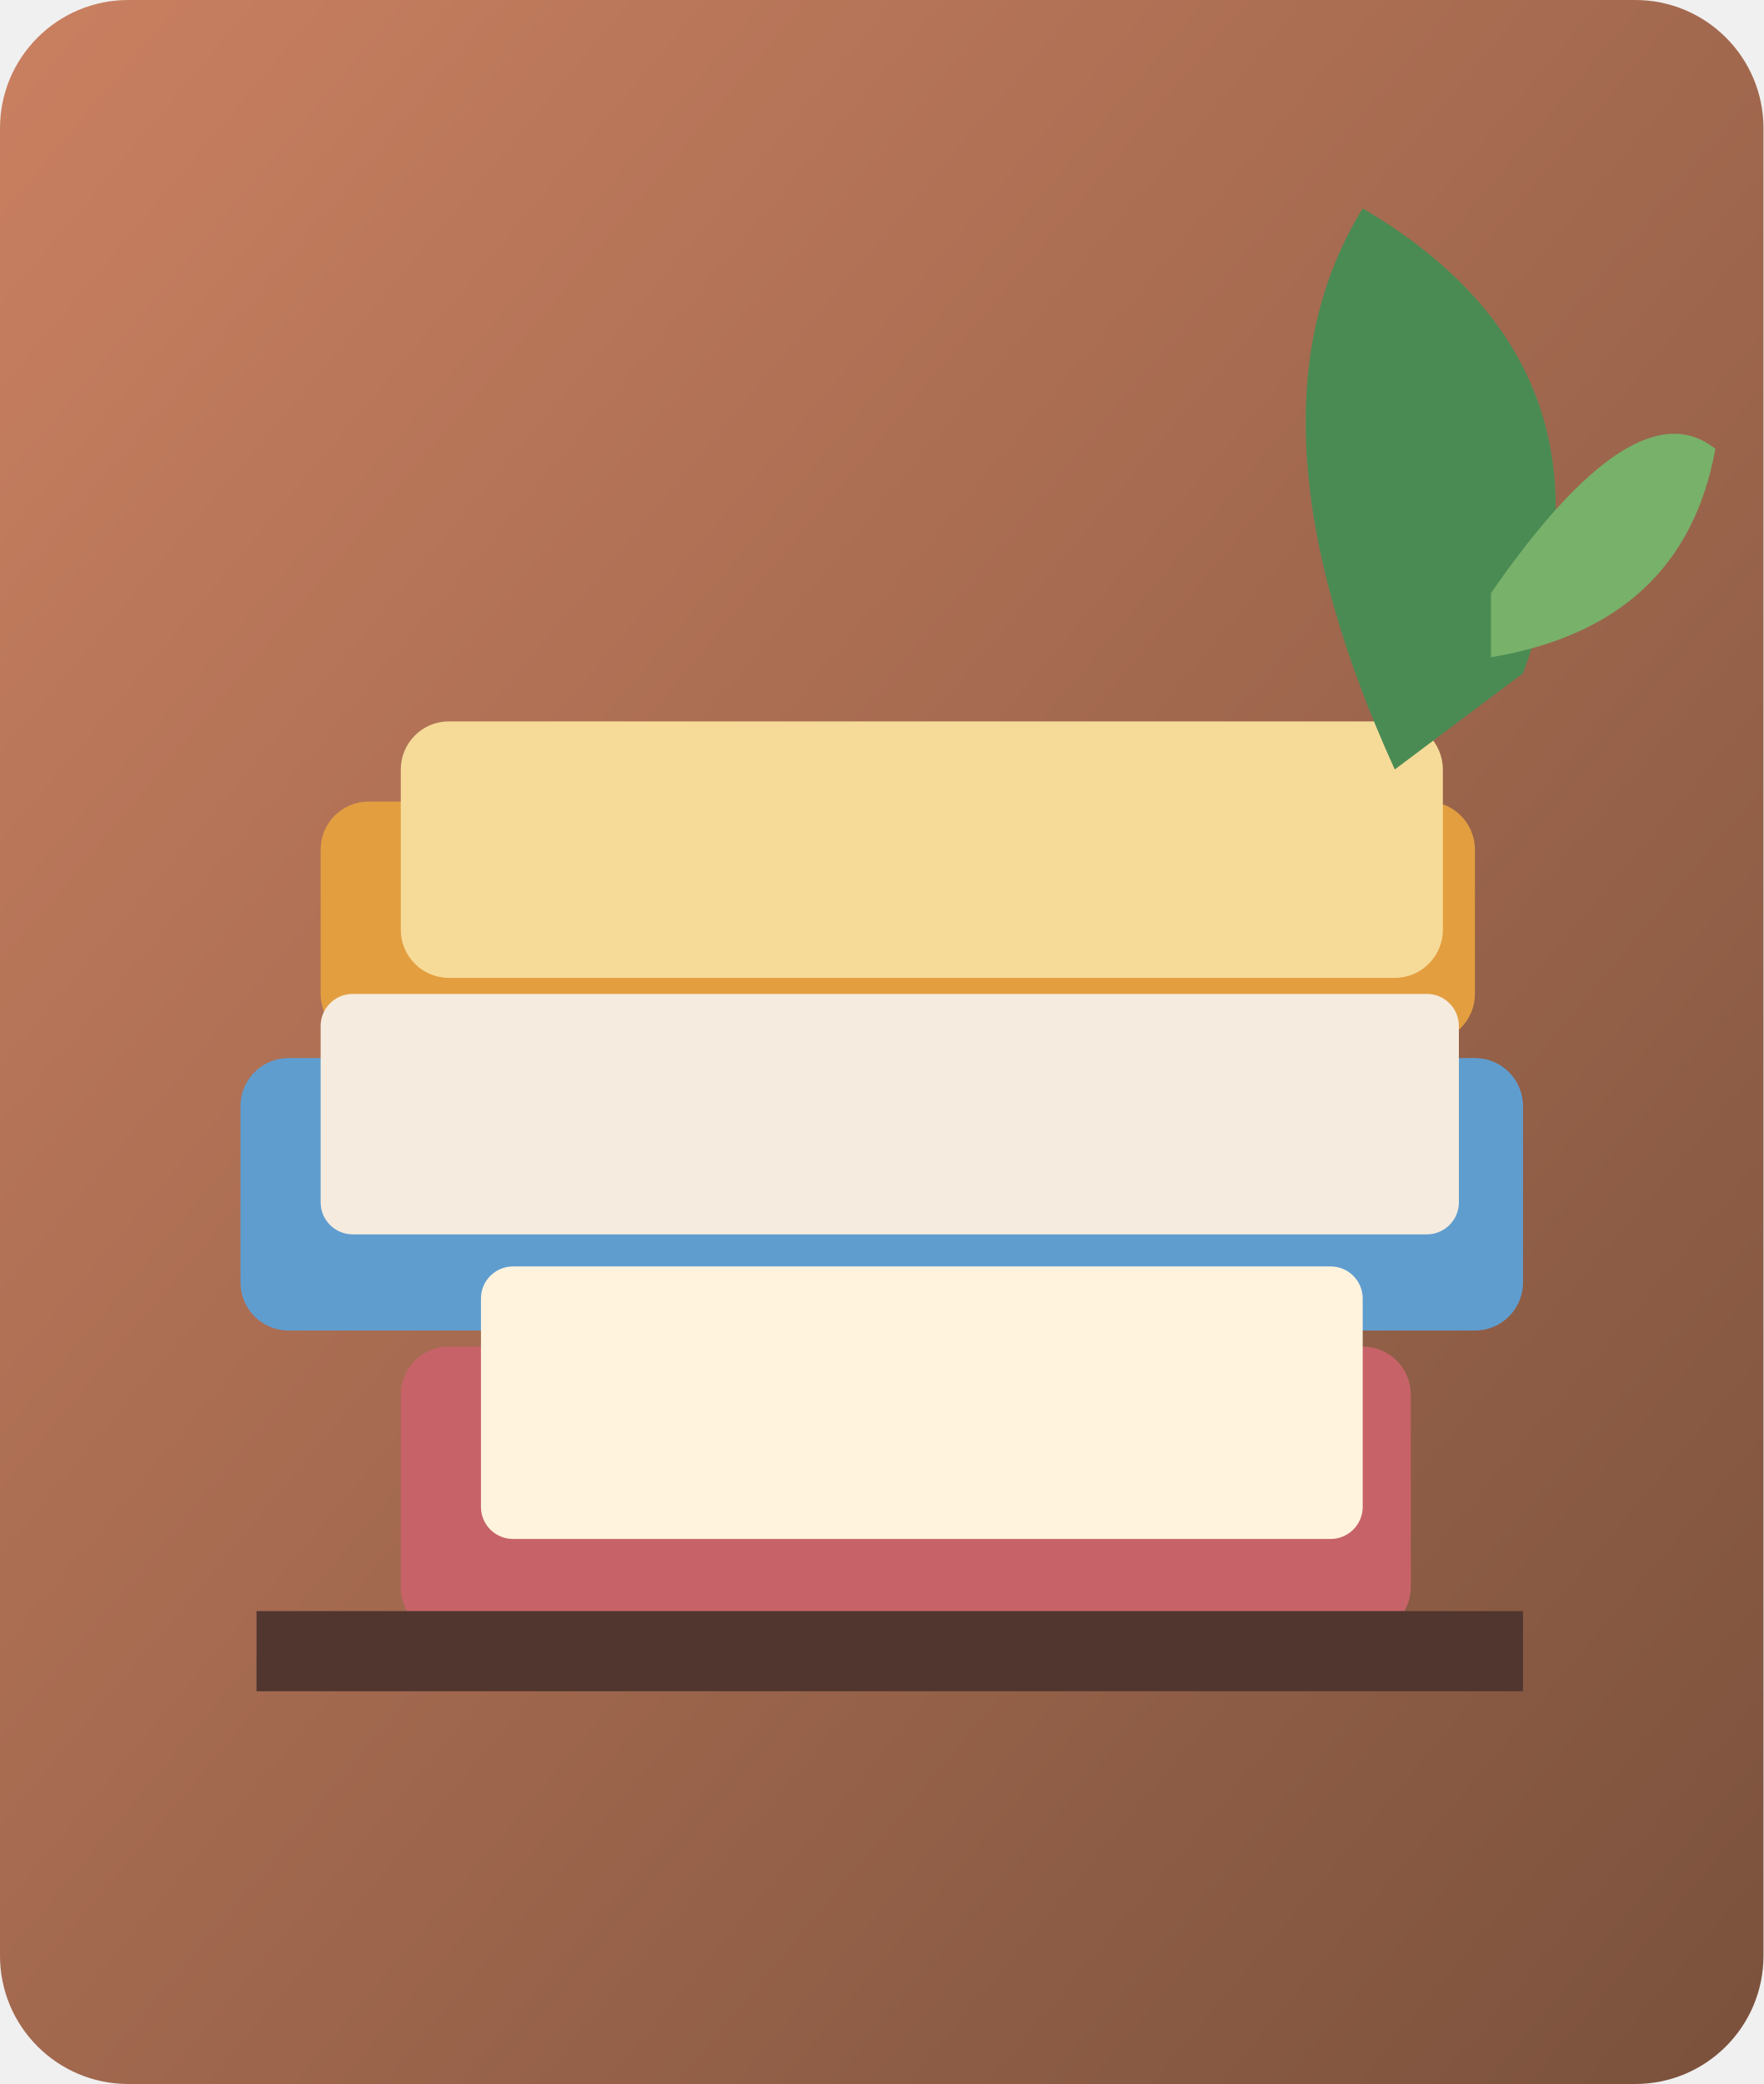
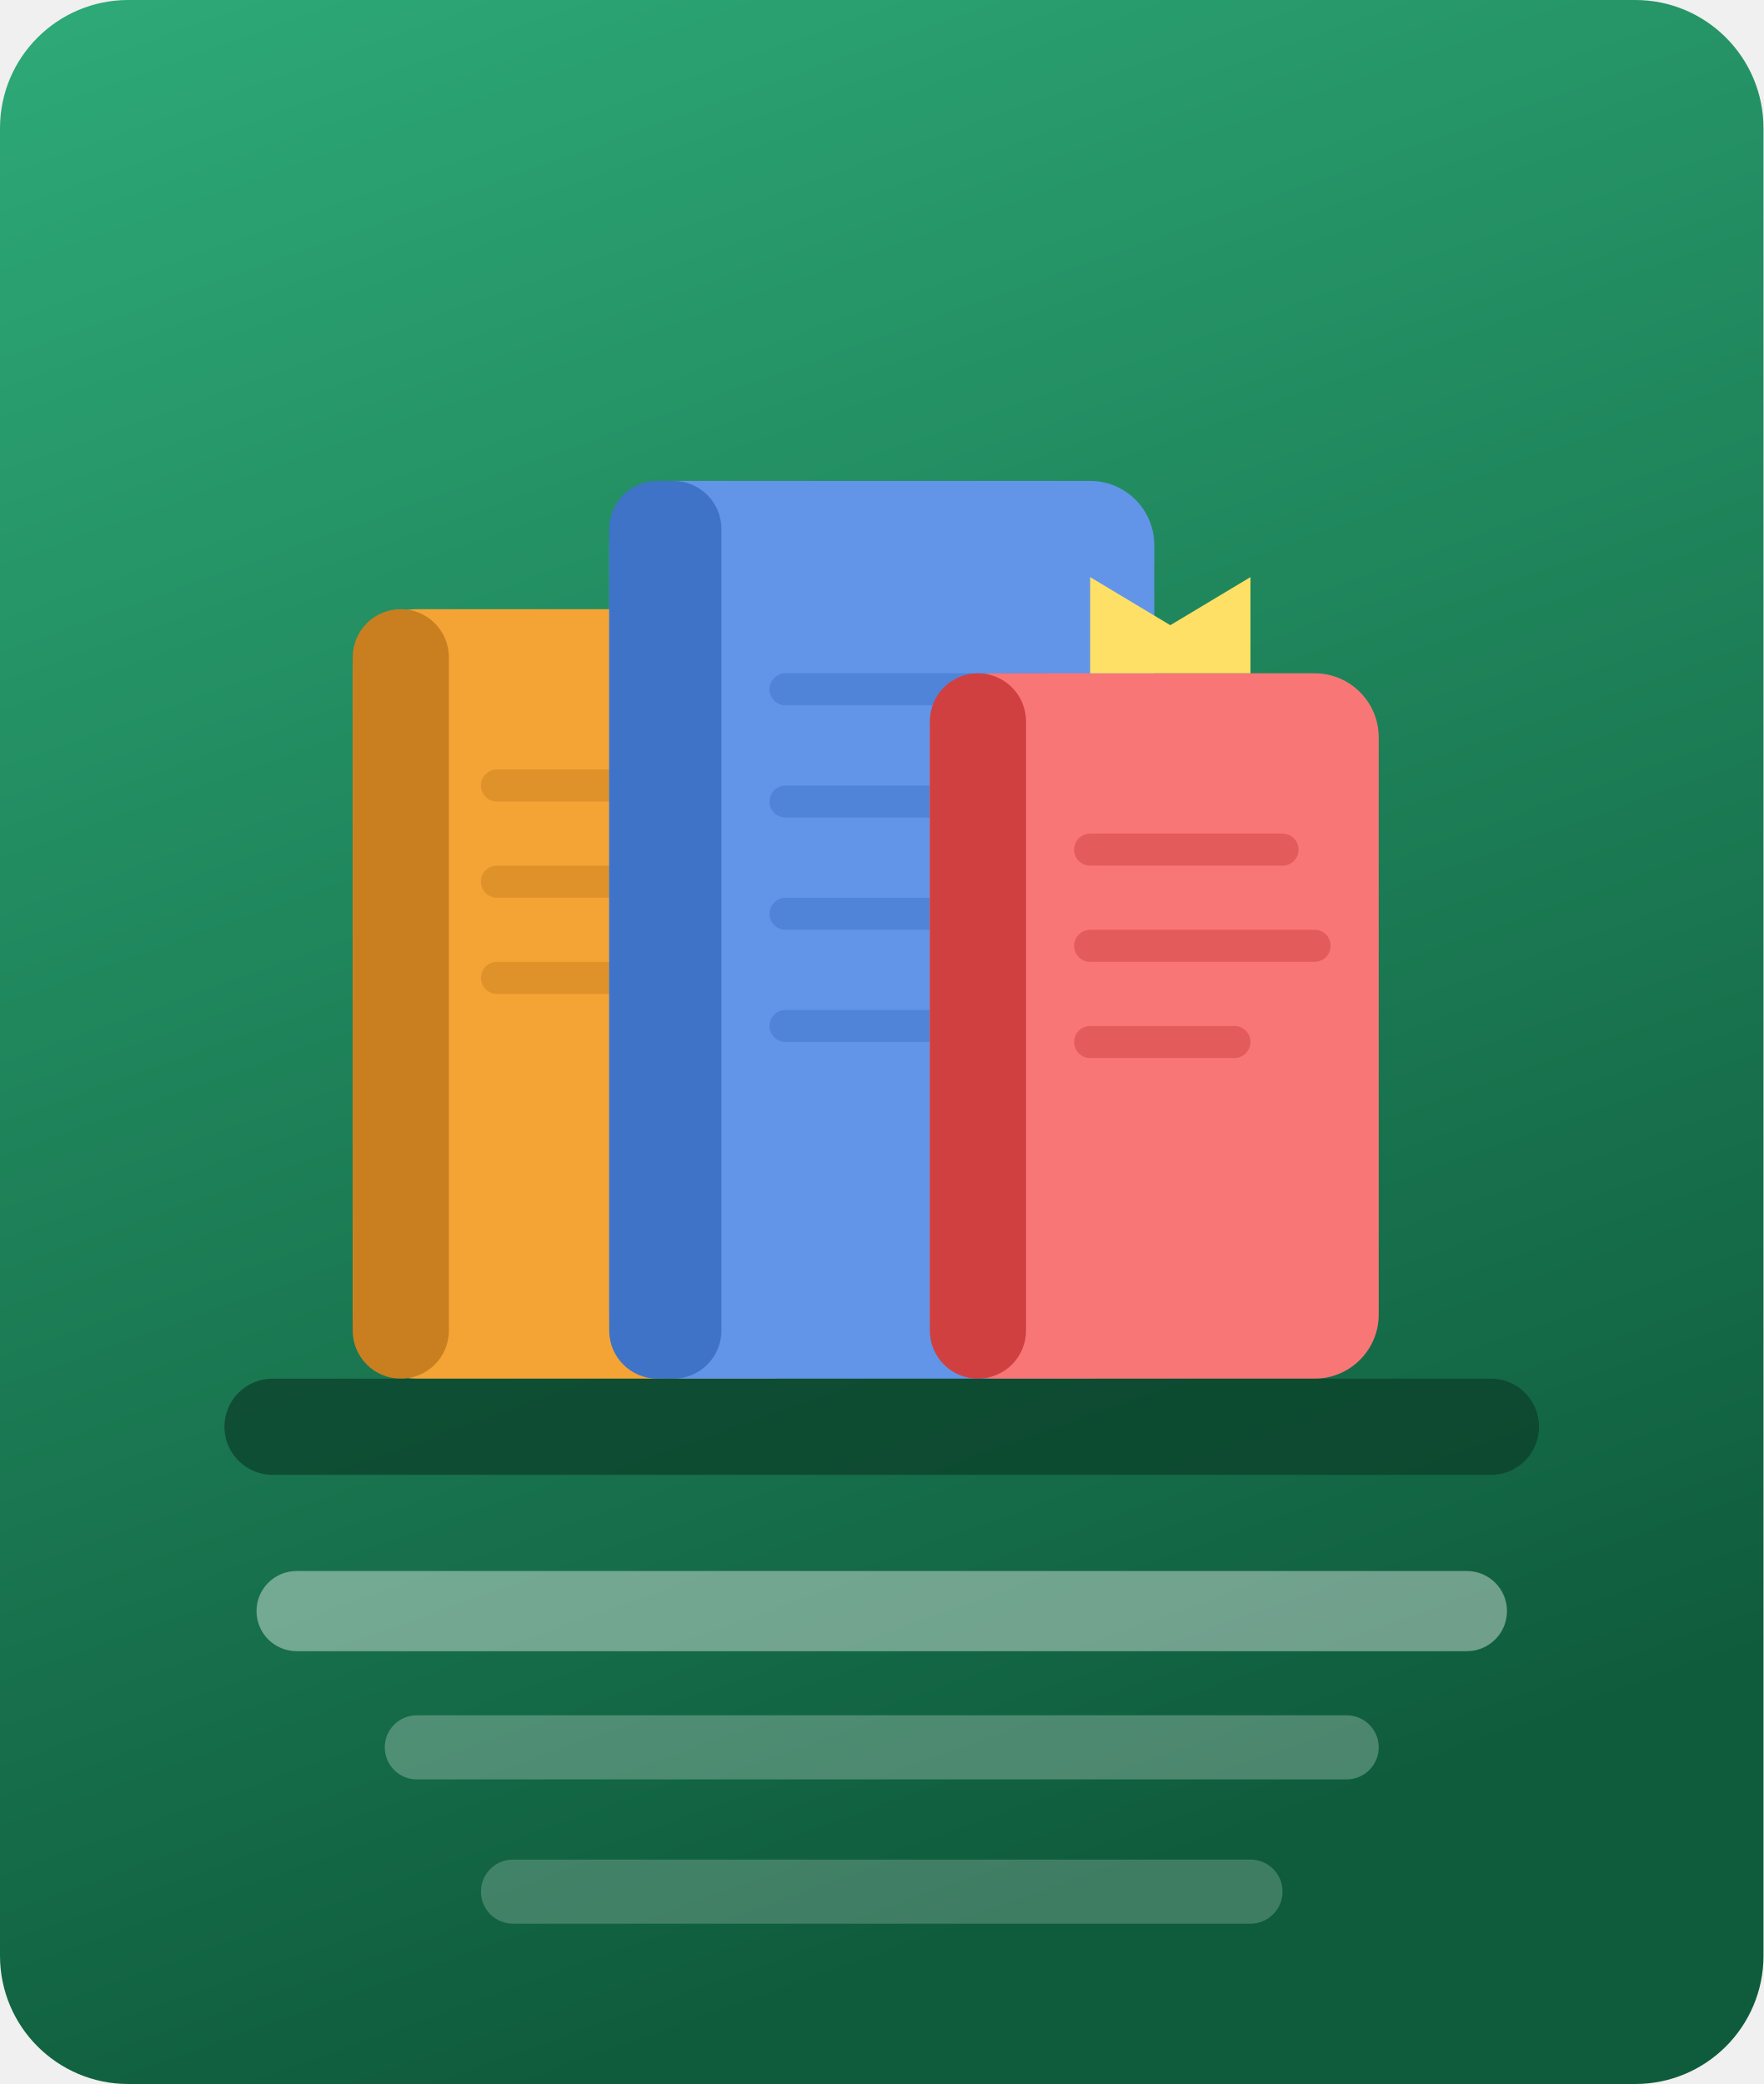
<svg xmlns="http://www.w3.org/2000/svg" viewBox="0 0 110 130">
  <defs>
-     <linearGradient id="b" x2="1" y2="1">
-       <stop stop-color="#ca8061" />
-       <stop offset="1" stop-color="#7a513c" />
+     <linearGradient id="bg4" x2="0.3" y2="1">
+       <stop stop-color="#2eaa78" />
+       <stop offset="1" stop-color="#0f5c3c" />
    </linearGradient>
  </defs>
-   <rect width="110" height="130" rx="8" fill="url(#b)" />
-   <rect x="20" y="50" width="72" height="15" rx="3" fill="#e39e40" />
-   <rect x="25" y="45" width="65" height="16" rx="3" fill="#f6db98" />
-   <rect x="15" y="66" width="80" height="17" rx="3" fill="#5f9dcf" />
-   <rect x="20" y="62" width="71" height="15" rx="2" fill="#f5ebde" />
-   <rect x="25" y="84" width="63" height="18" rx="3" fill="#c76368" />
-   <rect x="30" y="79" width="55" height="17" rx="2" fill="#fff3de" />
-   <path d="M16 103h79" stroke="#51362f" stroke-width="5" />
-   <path d="M87 48q-10-22-2-35 17 10 10 29" fill="#4a8b54" />
-   <path d="M93 37q9-13 14-9-2 11-14 13" fill="#78b16a" />
+   <rect width="110" height="130" rx="8" fill="url(#bg4)" />
+   <rect x="22" y="38" width="30" height="48" rx="4" fill="#f4a435" />
+   <rect x="22" y="38" width="6" height="48" rx="3" fill="#c97f20" />
+   <g fill="#c97f20" opacity="0.5">
+     <rect x="30" y="48" width="16" height="2" rx="1" />
+     <rect x="30" y="54" width="20" height="2" rx="1" />
+     <rect x="30" y="60" width="14" height="2" rx="1" />
+   </g>
+   <rect x="38" y="30" width="34" height="56" rx="4" fill="#6295e8" />
+   <rect x="38" y="30" width="7" height="56" rx="3" fill="#3e73c8" />
+   <g fill="#3e73c8" opacity="0.5">
+     <rect x="48" y="42" width="18" height="2" rx="1" />
+     <rect x="48" y="49" width="22" height="2" rx="1" />
+     <rect x="48" y="56" width="15" height="2" rx="1" />
+     <rect x="48" y="63" width="20" height="2" rx="1" />
+   </g>
+   <rect x="58" y="42" width="28" height="44" rx="4" fill="#f97676" />
+   <rect x="58" y="42" width="6" height="44" rx="3" fill="#d04040" />
+   <g fill="#d04040" opacity="0.5">
+     <rect x="67" y="52" width="14" height="2" rx="1" />
+     <rect x="67" y="58" width="16" height="2" rx="1" />
+     <rect x="67" y="64" width="11" height="2" rx="1" />
+   </g>
+   <rect x="14" y="86" width="82" height="6" rx="3" fill="#0a3d28" opacity="0.7" />
+   <path d="M68 42L68 36L73 39L78 36L78 42" fill="#ffe066" />
+   <rect x="16" y="98" width="78" height="5" rx="2.5" fill="white" opacity="0.4" />
+   <rect x="24" y="107" width="62" height="4" rx="2" fill="white" opacity="0.25" />
+   <rect x="30" y="116" width="50" height="4" rx="2" fill="white" opacity="0.2" />
</svg>
